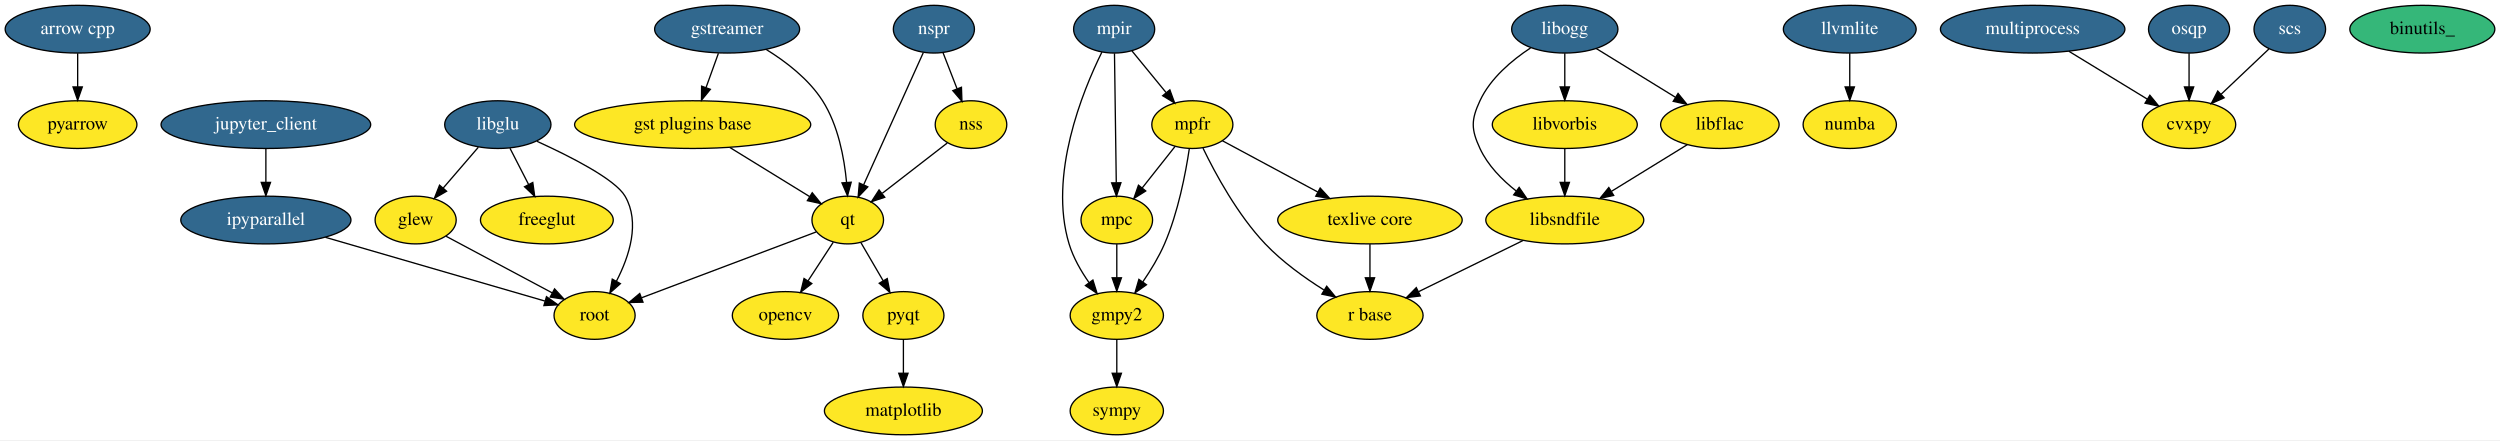
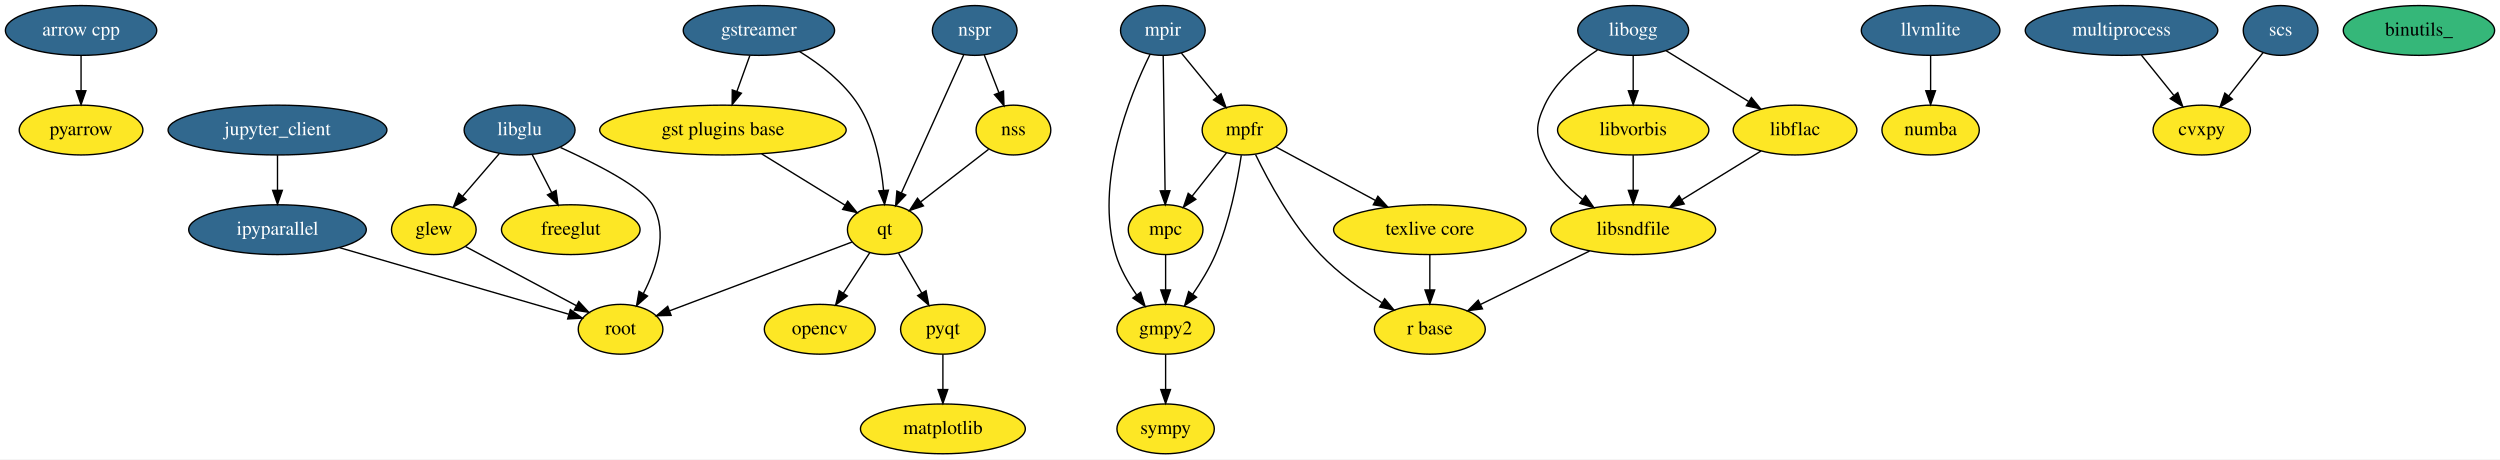
- <svg xmlns="http://www.w3.org/2000/svg" width="1886pt" height="332pt" viewBox="0.00 0.00 1886.19 332.00">
+ <svg xmlns="http://www.w3.org/2000/svg" width="1807pt" height="332pt" viewBox="0.00 0.00 1807.19 332.00">
  <g id="graph0" class="graph" transform="scale(1 1) rotate(0) translate(4 328)">
-     <polygon fill="#ffffff" stroke="transparent" points="-4,4 -4,-328 1882.19,-328 1882.19,4 -4,4" />
+     <polygon fill="#ffffff" stroke="transparent" points="-4,4 -4,-328 1803.19,-328 1803.19,4 -4,4" />
    <g id="node1" class="node">
      <ellipse fill="#31688e" stroke="#000000" cx="54.595" cy="-306" rx="54.691" ry="18" />
      <text text-anchor="middle" x="54.595" y="-302.3" font-family="Times,serif" font-size="14.00" fill="#ffffff">arrow cpp</text>
    </g>
    <g id="node17" class="node">
      <ellipse fill="#fde725" stroke="#000000" cx="54.595" cy="-234" rx="44.693" ry="18" />
      <text text-anchor="middle" x="54.595" y="-230.3" font-family="Times,serif" font-size="14.00" fill="#000000">pyarrow</text>
    </g>
    <g id="edge1" class="edge">
      <path fill="none" stroke="#000000" d="M54.595,-287.831C54.595,-280.131 54.595,-270.974 54.595,-262.417" />
      <polygon fill="#000000" stroke="#000000" points="58.095,-262.413 54.595,-252.413 51.095,-262.413 58.095,-262.413" />
    </g>
    <g id="node2" class="node">
      <ellipse fill="#fde725" stroke="#000000" cx="309.595" cy="-162" rx="30.595" ry="18" />
      <text text-anchor="middle" x="309.595" y="-158.3" font-family="Times,serif" font-size="14.00" fill="#000000">glew</text>
    </g>
-     <g id="node33" class="node">
+     <g id="node32" class="node">
      <ellipse fill="#fde725" stroke="#000000" cx="444.595" cy="-90" rx="30.595" ry="18" />
      <text text-anchor="middle" x="444.595" y="-86.3" font-family="Times,serif" font-size="14.00" fill="#000000">root</text>
    </g>
    <g id="edge2" class="edge">
      <path fill="none" stroke="#000000" d="M332.496,-149.786C354.509,-138.046 387.975,-120.197 412.614,-107.057" />
      <polygon fill="#000000" stroke="#000000" points="414.405,-110.068 421.582,-102.274 411.111,-103.891 414.405,-110.068" />
    </g>
    <g id="node3" class="node">
      <ellipse fill="#fde725" stroke="#000000" cx="838.595" cy="-90" rx="35.194" ry="18" />
      <text text-anchor="middle" x="838.595" y="-86.3" font-family="Times,serif" font-size="14.00" fill="#000000">gmpy2</text>
    </g>
    <g id="node21" class="node">
      <ellipse fill="#fde725" stroke="#000000" cx="838.595" cy="-18" rx="35.194" ry="18" />
      <text text-anchor="middle" x="838.595" y="-14.3" font-family="Times,serif" font-size="14.00" fill="#000000">sympy</text>
    </g>
    <g id="edge3" class="edge">
      <path fill="none" stroke="#000000" d="M838.595,-71.831C838.595,-64.131 838.595,-54.974 838.595,-46.417" />
      <polygon fill="#000000" stroke="#000000" points="842.095,-46.413 838.595,-36.413 835.095,-46.413 842.095,-46.413" />
    </g>
    <g id="node4" class="node">
      <ellipse fill="#fde725" stroke="#000000" cx="518.595" cy="-234" rx="89.084" ry="18" />
      <text text-anchor="middle" x="518.595" y="-230.3" font-family="Times,serif" font-size="14.00" fill="#000000">gst plugins base</text>
    </g>
    <g id="node19" class="node">
      <ellipse fill="#fde725" stroke="#000000" cx="635.595" cy="-162" rx="27" ry="18" />
      <text text-anchor="middle" x="635.595" y="-158.3" font-family="Times,serif" font-size="14.00" fill="#000000">qt</text>
    </g>
    <g id="edge4" class="edge">
      <path fill="none" stroke="#000000" d="M546.62,-216.754C564.862,-205.528 588.59,-190.926 606.955,-179.625" />
      <polygon fill="#000000" stroke="#000000" points="608.809,-182.593 615.491,-174.371 605.14,-176.632 608.809,-182.593" />
    </g>
    <g id="node5" class="node">
      <ellipse fill="#31688e" stroke="#000000" cx="544.595" cy="-306" rx="54.691" ry="18" />
      <text text-anchor="middle" x="544.595" y="-302.3" font-family="Times,serif" font-size="14.00" fill="#ffffff">gstreamer</text>
    </g>
    <g id="edge5" class="edge">
      <path fill="none" stroke="#000000" d="M538.034,-287.831C535.192,-279.962 531.801,-270.571 528.653,-261.853" />
      <polygon fill="#000000" stroke="#000000" points="531.933,-260.63 525.244,-252.413 525.349,-263.008 531.933,-260.63" />
    </g>
    <g id="edge6" class="edge">
      <path fill="none" stroke="#000000" d="M573.973,-290.765C588.96,-281.516 606.178,-268.336 616.595,-252 628.349,-233.568 632.966,-209.113 634.717,-190.347" />
      <polygon fill="#000000" stroke="#000000" points="638.212,-190.538 635.436,-180.314 631.23,-190.038 638.212,-190.538" />
    </g>
    <g id="node6" class="node">
      <ellipse fill="#31688e" stroke="#000000" cx="196.595" cy="-162" rx="64.189" ry="18" />
      <text text-anchor="middle" x="196.595" y="-158.3" font-family="Times,serif" font-size="14.00" fill="#ffffff">ipyparallel</text>
    </g>
    <g id="edge7" class="edge">
      <path fill="none" stroke="#000000" d="M241.506,-148.961C288.902,-135.201 362.755,-113.76 407.128,-100.878" />
      <polygon fill="#000000" stroke="#000000" points="408.306,-104.18 416.934,-98.031 406.354,-97.458 408.306,-104.18" />
    </g>
    <g id="node7" class="node">
      <ellipse fill="#31688e" stroke="#000000" cx="196.595" cy="-234" rx="79.087" ry="18" />
      <text text-anchor="middle" x="196.595" y="-230.3" font-family="Times,serif" font-size="14.00" fill="#ffffff">jupyter_client</text>
    </g>
    <g id="edge8" class="edge">
      <path fill="none" stroke="#000000" d="M196.595,-215.831C196.595,-208.131 196.595,-198.974 196.595,-190.417" />
      <polygon fill="#000000" stroke="#000000" points="200.095,-190.413 196.595,-180.413 193.095,-190.413 200.095,-190.413" />
    </g>
    <g id="node8" class="node">
      <ellipse fill="#31688e" stroke="#000000" cx="371.595" cy="-234" rx="40.094" ry="18" />
      <text text-anchor="middle" x="371.595" y="-230.3" font-family="Times,serif" font-size="14.00" fill="#ffffff">libglu</text>
    </g>
    <g id="edge10" class="edge">
      <path fill="none" stroke="#000000" d="M356.902,-216.937C348.99,-207.749 339.098,-196.261 330.407,-186.169" />
      <polygon fill="#000000" stroke="#000000" points="332.933,-183.739 323.756,-178.445 327.629,-188.306 332.933,-183.739" />
    </g>
    <g id="node23" class="node">
      <ellipse fill="#fde725" stroke="#000000" cx="408.595" cy="-162" rx="50.091" ry="18" />
      <text text-anchor="middle" x="408.595" y="-158.3" font-family="Times,serif" font-size="14.00" fill="#000000">freeglut</text>
    </g>
    <g id="edge9" class="edge">
      <path fill="none" stroke="#000000" d="M380.741,-216.202C384.966,-207.981 390.074,-198.041 394.756,-188.93" />
      <polygon fill="#000000" stroke="#000000" points="397.968,-190.337 399.426,-179.843 391.742,-187.137 397.968,-190.337" />
    </g>
    <g id="edge11" class="edge">
      <path fill="none" stroke="#000000" d="M401.139,-221.39C426.499,-209.89 460.113,-192.793 467.595,-180 479.157,-160.231 470.814,-134.7 461.092,-115.883" />
      <polygon fill="#000000" stroke="#000000" points="464.058,-114.016 456.136,-106.981 457.942,-117.421 464.058,-114.016" />
    </g>
    <g id="node9" class="node">
      <ellipse fill="#fde725" stroke="#000000" cx="1176.595" cy="-162" rx="59.59" ry="18" />
      <text text-anchor="middle" x="1176.595" y="-158.3" font-family="Times,serif" font-size="14.00" fill="#000000">libsndfile</text>
    </g>
    <g id="node20" class="node">
      <ellipse fill="#fde725" stroke="#000000" cx="1029.595" cy="-90" rx="40.094" ry="18" />
      <text text-anchor="middle" x="1029.595" y="-86.3" font-family="Times,serif" font-size="14.00" fill="#000000">r base</text>
    </g>
    <g id="edge12" class="edge">
      <path fill="none" stroke="#000000" d="M1145.06,-146.554C1121.972,-135.246 1090.577,-119.869 1066.351,-108.003" />
      <polygon fill="#000000" stroke="#000000" points="1067.64,-104.737 1057.119,-103.481 1064.561,-111.023 1067.64,-104.737" />
    </g>
    <g id="node10" class="node">
      <ellipse fill="#31688e" stroke="#000000" cx="1391.595" cy="-306" rx="50.091" ry="18" />
      <text text-anchor="middle" x="1391.595" y="-302.3" font-family="Times,serif" font-size="14.00" fill="#ffffff">llvmlite</text>
    </g>
    <g id="node27" class="node">
      <ellipse fill="#fde725" stroke="#000000" cx="1391.595" cy="-234" rx="35.194" ry="18" />
      <text text-anchor="middle" x="1391.595" y="-230.3" font-family="Times,serif" font-size="14.00" fill="#000000">numba</text>
    </g>
    <g id="edge13" class="edge">
      <path fill="none" stroke="#000000" d="M1391.595,-287.831C1391.595,-280.131 1391.595,-270.974 1391.595,-262.417" />
      <polygon fill="#000000" stroke="#000000" points="1395.095,-262.413 1391.595,-252.413 1388.095,-262.413 1395.095,-262.413" />
    </g>
    <g id="node11" class="node">
      <ellipse fill="#fde725" stroke="#000000" cx="677.595" cy="-18" rx="59.59" ry="18" />
      <text text-anchor="middle" x="677.595" y="-14.3" font-family="Times,serif" font-size="14.00" fill="#000000">matplotlib</text>
    </g>
    <g id="node12" class="node">
      <ellipse fill="#fde725" stroke="#000000" cx="838.595" cy="-162" rx="27" ry="18" />
      <text text-anchor="middle" x="838.595" y="-158.3" font-family="Times,serif" font-size="14.00" fill="#000000">mpc</text>
    </g>
    <g id="edge14" class="edge">
      <path fill="none" stroke="#000000" d="M838.595,-143.831C838.595,-136.131 838.595,-126.974 838.595,-118.417" />
      <polygon fill="#000000" stroke="#000000" points="842.095,-118.413 838.595,-108.413 835.095,-118.413 842.095,-118.413" />
    </g>
    <g id="node13" class="node">
      <ellipse fill="#fde725" stroke="#000000" cx="895.595" cy="-234" rx="30.595" ry="18" />
      <text text-anchor="middle" x="895.595" y="-230.3" font-family="Times,serif" font-size="14.00" fill="#000000">mpfr</text>
    </g>
    <g id="edge15" class="edge">
      <path fill="none" stroke="#000000" d="M893.306,-215.81C890.519,-197.191 884.859,-167.705 874.595,-144 870.297,-134.074 864.16,-123.999 858.168,-115.282" />
      <polygon fill="#000000" stroke="#000000" points="860.962,-113.171 852.297,-107.074 855.268,-117.244 860.962,-113.171" />
    </g>
    <g id="edge16" class="edge">
      <path fill="none" stroke="#000000" d="M882.661,-217.662C875.3,-208.364 865.941,-196.543 857.743,-186.187" />
      <polygon fill="#000000" stroke="#000000" points="860.429,-183.941 851.478,-178.273 854.941,-188.286 860.429,-183.941" />
    </g>
    <g id="edge17" class="edge">
      <path fill="none" stroke="#000000" d="M903.614,-216.271C912.951,-196.959 929.783,-165.903 950.595,-144 963.389,-130.536 980.075,-118.533 994.813,-109.283" />
      <polygon fill="#000000" stroke="#000000" points="996.958,-112.075 1003.686,-103.891 993.323,-106.093 996.958,-112.075" />
    </g>
    <g id="node22" class="node">
      <ellipse fill="#fde725" stroke="#000000" cx="1029.595" cy="-162" rx="69.588" ry="18" />
      <text text-anchor="middle" x="1029.595" y="-158.3" font-family="Times,serif" font-size="14.00" fill="#000000">texlive core</text>
    </g>
    <g id="edge18" class="edge">
      <path fill="none" stroke="#000000" d="M918.326,-221.786C937.97,-211.231 966.804,-195.739 990.197,-183.169" />
      <polygon fill="#000000" stroke="#000000" points="992.039,-186.153 999.191,-178.337 988.726,-179.987 992.039,-186.153" />
    </g>
    <g id="node14" class="node">
      <ellipse fill="#31688e" stroke="#000000" cx="836.595" cy="-306" rx="30.595" ry="18" />
      <text text-anchor="middle" x="836.595" y="-302.3" font-family="Times,serif" font-size="14.00" fill="#ffffff">mpir</text>
    </g>
    <g id="edge19" class="edge">
      <path fill="none" stroke="#000000" d="M827.359,-288.727C812.614,-258.838 786.939,-195.709 802.595,-144 805.73,-133.648 811.576,-123.466 817.659,-114.782" />
      <polygon fill="#000000" stroke="#000000" points="820.554,-116.755 823.73,-106.647 814.944,-112.569 820.554,-116.755" />
    </g>
    <g id="edge20" class="edge">
      <path fill="none" stroke="#000000" d="M836.848,-287.762C837.19,-263.201 837.8,-219.247 838.201,-190.354" />
      <polygon fill="#000000" stroke="#000000" points="841.705,-190.137 838.344,-180.09 834.705,-190.04 841.705,-190.137" />
    </g>
    <g id="edge21" class="edge">
      <path fill="none" stroke="#000000" d="M849.983,-289.662C857.602,-280.364 867.289,-268.543 875.775,-258.187" />
      <polygon fill="#000000" stroke="#000000" points="878.629,-260.226 882.26,-250.273 873.215,-255.79 878.629,-260.226" />
    </g>
    <g id="node15" class="node">
      <ellipse fill="#31688e" stroke="#000000" cx="1529.595" cy="-306" rx="69.588" ry="18" />
      <text text-anchor="middle" x="1529.595" y="-302.3" font-family="Times,serif" font-size="14.00" fill="#ffffff">multiprocess</text>
    </g>
-     <g id="node32" class="node">
-       <ellipse fill="#fde725" stroke="#000000" cx="1647.595" cy="-234" rx="35.194" ry="18" />
-       <text text-anchor="middle" x="1647.595" y="-230.3" font-family="Times,serif" font-size="14.00" fill="#000000">cvxpy</text>
+     <g id="node31" class="node">
+       <ellipse fill="#fde725" stroke="#000000" cx="1587.595" cy="-234" rx="35.194" ry="18" />
+       <text text-anchor="middle" x="1587.595" y="-230.3" font-family="Times,serif" font-size="14.00" fill="#000000">cvxpy</text>
    </g>
    <g id="edge22" class="edge">
-       <path fill="none" stroke="#000000" d="M1556.963,-289.301C1574.633,-278.519 1597.677,-264.459 1616.106,-253.214" />
-       <polygon fill="#000000" stroke="#000000" points="1618.025,-256.143 1624.739,-247.946 1614.379,-250.167 1618.025,-256.143" />
+       <path fill="none" stroke="#000000" d="M1543.932,-288.202C1550.989,-279.442 1559.619,-268.729 1567.337,-259.148" />
+       <polygon fill="#000000" stroke="#000000" points="1570.275,-261.08 1573.822,-251.097 1564.823,-256.689 1570.275,-261.08" />
    </g>
    <g id="node16" class="node">
      <ellipse fill="#fde725" stroke="#000000" cx="588.595" cy="-90" rx="40.094" ry="18" />
      <text text-anchor="middle" x="588.595" y="-86.3" font-family="Times,serif" font-size="14.00" fill="#000000">opencv</text>
    </g>
    <g id="node18" class="node">
      <ellipse fill="#fde725" stroke="#000000" cx="677.595" cy="-90" rx="30.595" ry="18" />
      <text text-anchor="middle" x="677.595" y="-86.3" font-family="Times,serif" font-size="14.00" fill="#000000">pyqt</text>
    </g>
    <g id="edge23" class="edge">
      <path fill="none" stroke="#000000" d="M677.595,-71.831C677.595,-64.131 677.595,-54.974 677.595,-46.417" />
      <polygon fill="#000000" stroke="#000000" points="681.095,-46.413 677.595,-36.413 674.095,-46.413 681.095,-46.413" />
    </g>
    <g id="edge24" class="edge">
      <path fill="none" stroke="#000000" d="M624.694,-145.301C619.047,-136.65 612.022,-125.887 605.673,-116.162" />
      <polygon fill="#000000" stroke="#000000" points="608.49,-114.074 600.093,-107.613 602.628,-117.9 608.49,-114.074" />
    </g>
    <g id="edge25" class="edge">
      <path fill="none" stroke="#000000" d="M645.549,-144.937C650.549,-136.365 656.717,-125.791 662.302,-116.216" />
      <polygon fill="#000000" stroke="#000000" points="665.406,-117.842 667.421,-107.441 659.359,-114.315 665.406,-117.842" />
    </g>
    <g id="edge26" class="edge">
      <path fill="none" stroke="#000000" d="M611.791,-153.027C578.744,-140.569 518.703,-117.936 480.282,-103.453" />
      <polygon fill="#000000" stroke="#000000" points="481.126,-100.031 470.534,-99.778 478.657,-106.581 481.126,-100.031" />
    </g>
    <g id="edge27" class="edge">
      <path fill="none" stroke="#000000" d="M1029.595,-143.831C1029.595,-136.131 1029.595,-126.974 1029.595,-118.417" />
      <polygon fill="#000000" stroke="#000000" points="1033.095,-118.413 1029.595,-108.413 1026.095,-118.413 1033.095,-118.413" />
    </g>
    <g id="node24" class="node">
      <ellipse fill="#31688e" stroke="#000000" cx="1176.595" cy="-306" rx="40.094" ry="18" />
      <text text-anchor="middle" x="1176.595" y="-302.3" font-family="Times,serif" font-size="14.00" fill="#ffffff">libogg</text>
    </g>
    <g id="edge29" class="edge">
      <path fill="none" stroke="#000000" d="M1150.805,-291.873C1136.687,-282.586 1120.498,-269.007 1112.595,-252 1105.853,-237.49 1105.853,-230.51 1112.595,-216 1118.502,-203.288 1129.039,-192.491 1139.879,-183.97" />
      <polygon fill="#000000" stroke="#000000" points="1142.16,-186.638 1148.157,-177.904 1138.022,-180.992 1142.16,-186.638" />
    </g>
    <g id="node25" class="node">
      <ellipse fill="#fde725" stroke="#000000" cx="1176.595" cy="-234" rx="54.691" ry="18" />
      <text text-anchor="middle" x="1176.595" y="-230.3" font-family="Times,serif" font-size="14.00" fill="#000000">libvorbis</text>
    </g>
    <g id="edge30" class="edge">
      <path fill="none" stroke="#000000" d="M1176.595,-287.831C1176.595,-280.131 1176.595,-270.974 1176.595,-262.417" />
      <polygon fill="#000000" stroke="#000000" points="1180.095,-262.413 1176.595,-252.413 1173.095,-262.413 1180.095,-262.413" />
    </g>
    <g id="node26" class="node">
      <ellipse fill="#fde725" stroke="#000000" cx="1293.595" cy="-234" rx="44.693" ry="18" />
      <text text-anchor="middle" x="1293.595" y="-230.3" font-family="Times,serif" font-size="14.00" fill="#000000">libflac</text>
    </g>
    <g id="edge28" class="edge">
      <path fill="none" stroke="#000000" d="M1200.272,-291.43C1217.45,-280.859 1240.926,-266.412 1260.034,-254.653" />
      <polygon fill="#000000" stroke="#000000" points="1262.06,-257.516 1268.742,-249.294 1258.391,-251.554 1262.06,-257.516" />
    </g>
    <g id="edge31" class="edge">
      <path fill="none" stroke="#000000" d="M1176.595,-215.831C1176.595,-208.131 1176.595,-198.974 1176.595,-190.417" />
      <polygon fill="#000000" stroke="#000000" points="1180.095,-190.413 1176.595,-180.413 1173.095,-190.413 1180.095,-190.413" />
    </g>
    <g id="edge32" class="edge">
      <path fill="none" stroke="#000000" d="M1269.068,-218.906C1252.484,-208.701 1230.324,-195.064 1211.855,-183.699" />
      <polygon fill="#000000" stroke="#000000" points="1213.477,-180.587 1203.126,-178.327 1209.808,-186.548 1213.477,-180.587" />
    </g>
    <g id="node28" class="node">
      <ellipse fill="#31688e" stroke="#000000" cx="700.595" cy="-306" rx="30.595" ry="18" />
      <text text-anchor="middle" x="700.595" y="-302.3" font-family="Times,serif" font-size="14.00" fill="#ffffff">nspr</text>
    </g>
    <g id="edge34" class="edge">
      <path fill="none" stroke="#000000" d="M692.625,-288.343C681.356,-263.377 660.679,-217.571 647.562,-188.511" />
      <polygon fill="#000000" stroke="#000000" points="650.732,-187.026 643.428,-179.352 644.352,-189.906 650.732,-187.026" />
    </g>
    <g id="node29" class="node">
      <ellipse fill="#fde725" stroke="#000000" cx="728.595" cy="-234" rx="27" ry="18" />
      <text text-anchor="middle" x="728.595" y="-230.3" font-family="Times,serif" font-size="14.00" fill="#000000">nss</text>
    </g>
    <g id="edge33" class="edge">
      <path fill="none" stroke="#000000" d="M707.516,-288.202C710.704,-280.006 714.555,-270.102 718.09,-261.014" />
      <polygon fill="#000000" stroke="#000000" points="721.391,-262.182 721.753,-251.593 714.867,-259.644 721.391,-262.182" />
    </g>
    <g id="edge35" class="edge">
      <path fill="none" stroke="#000000" d="M710.664,-220.118C696.769,-209.36 677.317,-194.301 661.696,-182.207" />
      <polygon fill="#000000" stroke="#000000" points="663.521,-179.194 653.471,-175.84 659.236,-184.729 663.521,-179.194" />
    </g>
    <g id="node30" class="node">
-       <ellipse fill="#31688e" stroke="#000000" cx="1647.595" cy="-306" rx="30.595" ry="18" />
-       <text text-anchor="middle" x="1647.595" y="-302.3" font-family="Times,serif" font-size="14.00" fill="#ffffff">osqp</text>
+       <ellipse fill="#31688e" stroke="#000000" cx="1644.595" cy="-306" rx="27" ry="18" />
+       <text text-anchor="middle" x="1644.595" y="-302.3" font-family="Times,serif" font-size="14.00" fill="#ffffff">scs</text>
    </g>
    <g id="edge36" class="edge">
-       <path fill="none" stroke="#000000" d="M1647.595,-287.831C1647.595,-280.131 1647.595,-270.974 1647.595,-262.417" />
-       <polygon fill="#000000" stroke="#000000" points="1651.095,-262.413 1647.595,-252.413 1644.095,-262.413 1651.095,-262.413" />
-     </g>
-     <g id="node31" class="node">
-       <ellipse fill="#31688e" stroke="#000000" cx="1723.595" cy="-306" rx="27" ry="18" />
-       <text text-anchor="middle" x="1723.595" y="-302.3" font-family="Times,serif" font-size="14.00" fill="#ffffff">scs</text>
-     </g>
-     <g id="edge37" class="edge">
-       <path fill="none" stroke="#000000" d="M1707.848,-291.082C1697.434,-281.215 1683.576,-268.087 1671.776,-256.909" />
-       <polygon fill="#000000" stroke="#000000" points="1674.043,-254.235 1664.377,-249.898 1669.229,-259.317 1674.043,-254.235" />
-     </g>
-     <g id="node34" class="node">
-       <ellipse fill="#35b779" stroke="#000000" cx="1823.595" cy="-306" rx="54.691" ry="18" />
-       <text text-anchor="middle" x="1823.595" y="-302.3" font-family="Times,serif" font-size="14.00" fill="#000000">binutils_</text>
+       <path fill="none" stroke="#000000" d="M1631.945,-290.021C1624.647,-280.802 1615.316,-269.015 1607.097,-258.634" />
+       <polygon fill="#000000" stroke="#000000" points="1609.755,-256.353 1600.804,-250.685 1604.267,-260.698 1609.755,-256.353" />
+     </g>
+     <g id="node33" class="node">
+       <ellipse fill="#35b779" stroke="#000000" cx="1744.595" cy="-306" rx="54.691" ry="18" />
+       <text text-anchor="middle" x="1744.595" y="-302.3" font-family="Times,serif" font-size="14.00" fill="#000000">binutils_</text>
    </g>
  </g>
</svg>
